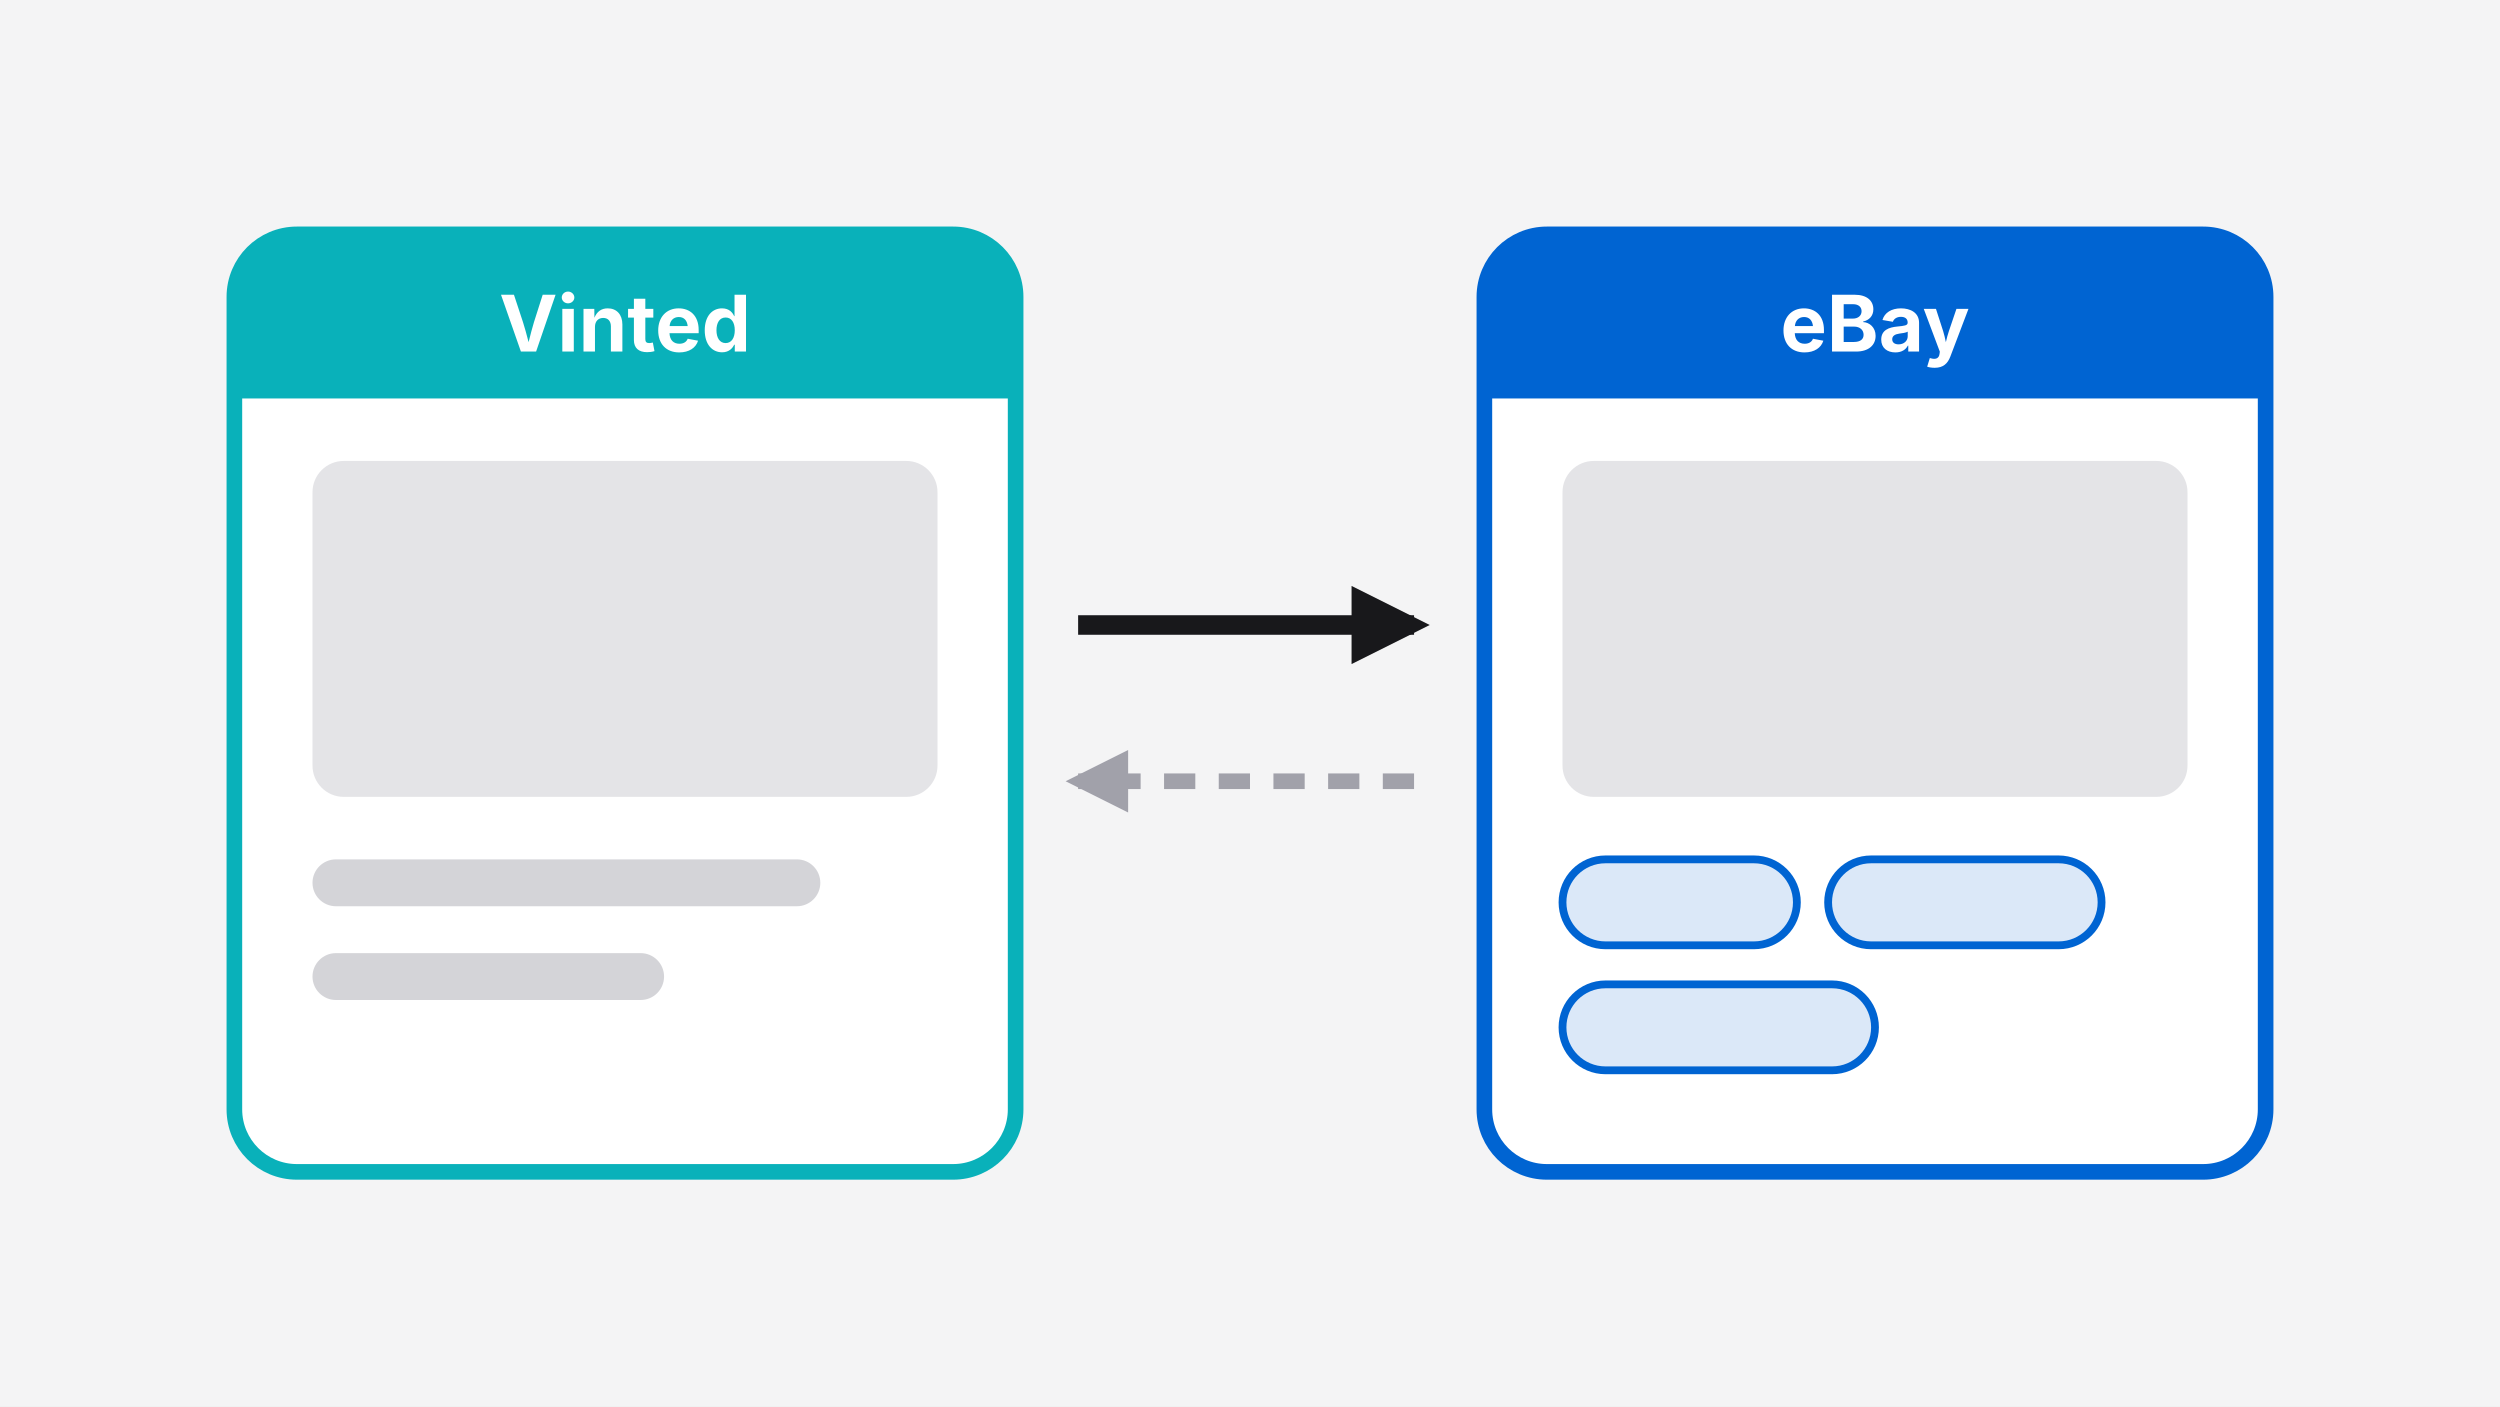
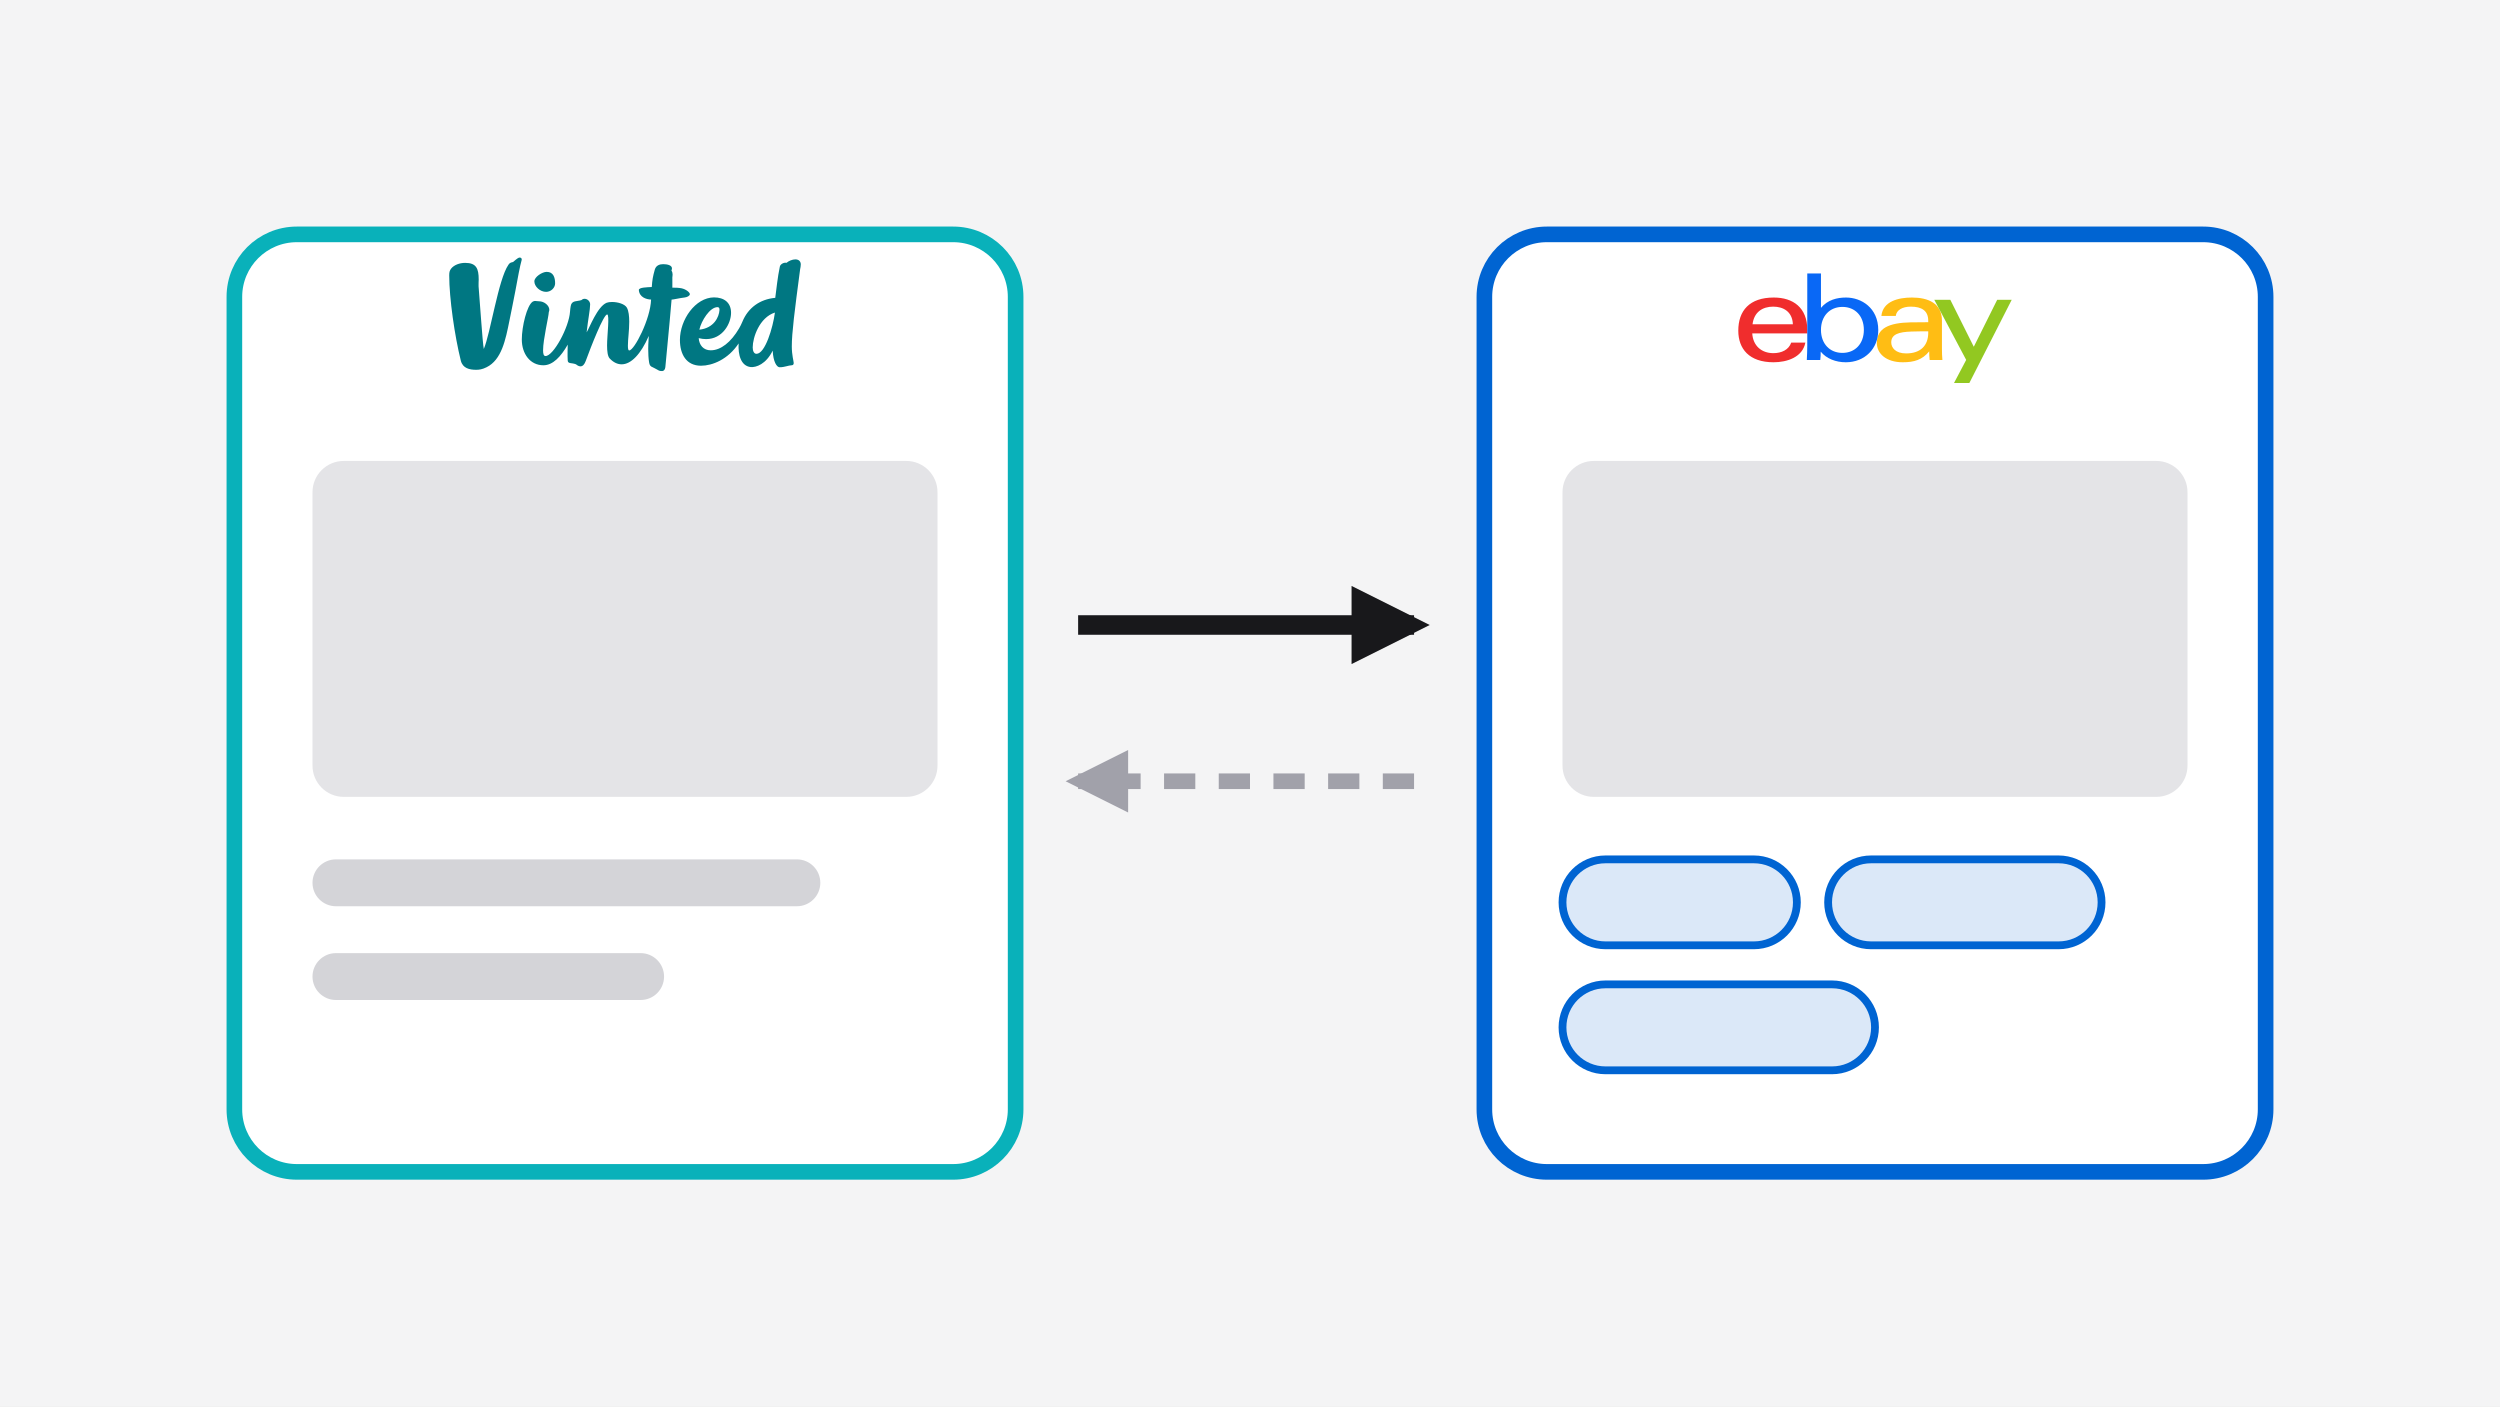
<svg xmlns="http://www.w3.org/2000/svg" viewBox="0 0 640 360" font-family="ui-sans-serif, system-ui, -apple-system, Segoe UI, sans-serif">
  <defs>
    <marker id="a" viewBox="0 0 10 10" refX="8" refY="5" markerWidth="4" markerHeight="4" orient="auto-start-reverse">
      <path d="M0 0L10 5L0 10z" fill="#18181b" />
    </marker>
    <marker id="b" viewBox="0 0 10 10" refX="8" refY="5" markerWidth="4" markerHeight="4" orient="auto-start-reverse">
      <path d="M0 0L10 5L0 10z" fill="#a1a1aa" />
    </marker>
  </defs>
  <rect width="640" height="360" fill="#f4f4f5" />
  <rect x="60" y="60" width="200" height="240" rx="16" fill="#ffffff" stroke="#09B1BA" stroke-width="4" />
-   <path d="M60 76a16 16 0 0 1 16-16h168a16 16 0 0 1 16 16v26H60z" fill="#09B1BA" />
-   <text x="160" y="90" font-size="20" font-weight="700" fill="#ffffff" text-anchor="middle">Vinted</text>
+   <svg x="115" y="54" width="90" height="52.05" viewBox="0 0 83 48">
+     <path d="M16.642 11c-.285 0-.631.24-1.563 1.052-.331.12-.692.03-1.113.677-2.375 3.413-4.224 16.176-5.803 19.86-.316-1.594-.977-11.968-1.233-14.809-.03-.526.03-1.188.03-1.578 0-2.616-.57-3.94-3.187-3.94-1.323 0-2.63.482-3.322 1.354-.33.45-.451.782-.451 1.593 0 5.428 1.293 14.327 2.736 20.13.451 1.82 2.075 2.165 3.608 2.165.722 0 1.443-.09 2.466-.601 3.547-1.73 4.495-6.45 5.412-11.035.165-.827.992-4.826 1.383-6.93.526-2.872 1.127-6.119 1.488-7.307.12-.36-.105-.631-.45-.631Zm60.254 12.989c-.48 3.593-2.315 9.742-4.36 9.742-.586 0-.886-.677-.886-1.504 0-2.36 1.593-7.08 5.246-8.238Zm-17.844 4.044c.466-2.105 2.48-5.322 4.284-5.322.33 0 .511.21.466.722-.105 1.593-1.293 4.24-4.75 4.6ZM83 12.623c0-.63-.39-1.187-1.278-1.187-.721 0-1.563.36-2.09.812-.63-.15-1.473.33-1.578.902-.541 2.54-.782 5.186-1.082 7.366-3.638.33-6.405 2.345-7.758 5.638a12.824 12.824 0 0 1-.781 1.578c-1.925 3.278-4.33 5.172-6.69 5.172-1.73 0-2.721-1.218-2.842-2.872.617.15 1.203.226 1.744.226 3.909 0 5.893-3.698 5.893-6.194 0-2.42-1.623-3.653-4.029-3.653-4.39.03-8.043 5.262-8.043 10.042 0 3.398 1.519 6.089 4.977 6.089 2.675 0 6.374-1.473 8.884-5.262-.165 2.691.541 5.322 2.842 5.578 1.293.12 3.638-.692 5.201-3.879.12 2.646.962 3.924 1.639 3.924 1.218 0 1.984-.436 2.931-.481.301-.015.391-.286.391-.526 0-.391-.45-1.835-.45-3.91 0-3.171.63-8.132 1.969-18.25.06-.24.15-.737.15-1.112Zm-60.134 6.48c1.173 0 2.135-.962 2.135-2.014 0-1.383-.421-2.706-1.985-2.706-1.067 0-2.916 1.202-2.916 2.24 0 1.217 1.338 2.48 2.766 2.48Zm31.976-.842c-.676-.135-1.413-.15-2.165-.15.03-.526-.015-1.534 0-2.42 0-.136.06-.376.06-.677 0-.3-.06-.631-.27-.932.075-.21.12-.391.12-.526 0-.722-1.067-.992-2.074-.992-.872 0-1.684.315-1.97 1.262-.466 1.669-.601 2.39-.721 4.134-1.053.06-3.097.076-3.052.722.12 1.669 1.729 2.21 2.886 2.24-.135 4.585-3.969 12.012-5.156 12.012-.226 0-.316-.36-.316-1.128 0-1.503.316-3.518.316-5.652 0-1.323-.136-2.526-.541-3.293-.512-.917-2.195-1.368-3.518-1.368-.512 0-.932.06-1.263.18-2.195.888-4.044 5.879-4.736 6.991.331-3.021.827-5.382.827-6.614 0-.692-.616-1.308-1.308-1.308-.27 0-.51.09-.736.3-.993.361-2.316 0-2.541 1.413-.06.376-.135.827-.165 1.339-.241 3.668-3.91 10.463-5.788 10.463-.466 0-.572-.601-.572-1.368 0-2.556 1.323-7.938 1.353-9.02.076-.166.12-.361.12-.526 0-1.023-1.202-2.015-2.435-2.015-.36 0-.616-.075-.902-.075-.18 0-.376.03-.586.165-1.368.872-2.57 5.863-2.57 8.93 0 3.383 1.969 6.089 5.096 6.089 2.24 0 4.134-2.045 5.742-4.871 0 .436-.09 2.555 0 3.758.06.827.917.466 1.955.887.39.33.751.481 1.067.481.526 0 .932-.466 1.233-1.278 1.233-3.382 4.21-10.974 5.051-10.974.631 0-.015 4.886-.015 7.306 0 1.383.135 2.571.616 3.082.887.932 1.834 1.383 2.827 1.383 2.195 0 4.51-2.345 6.404-6.705-.12 1.864-.135 2.436-.135 3.082 0 1.082.06 2.285.21 3.157.09.421.136.722.511.992.511.286.977.451 1.233.632.586.285.541.436 1.353.436.286 0 .677-.27.737-.917.721-7.141 1.473-15.95 1.473-15.95.481-.016 1.85-.362 3.127-.512.541-.06 1.188-.39 1.188-.782 0-.39-.857-1.142-1.97-1.383Z" fill="#007782" />
+   </svg>
  <rect x="80" y="118" width="160" height="86" rx="8" fill="#e4e4e7" />
  <rect x="80" y="220" width="130" height="12" rx="6" fill="#d4d4d8" />
  <rect x="80" y="244" width="90" height="12" rx="6" fill="#d4d4d8" />
  <rect x="380" y="60" width="200" height="240" rx="16" fill="#ffffff" stroke="#0064D2" stroke-width="4" />
-   <path d="M380 76a16 16 0 0 1 16-16h168a16 16 0 0 1 16 16v26H380z" fill="#0064D2" />
-   <text x="480" y="90" font-size="20" font-weight="700" fill="#ffffff" text-anchor="middle">eBay</text>
+   <svg x="445" y="70" width="70" height="28.05" viewBox="0 0 1000 400.75">
+     <path fill="#ffbd14" d="m 633.078,212.533 c -45.439,1.489 -73.671,9.689 -73.671,39.619 0,19.376 15.447,40.382 54.663,40.382 52.577,0 80.643,-28.659 80.643,-75.663 l 0.003,-5.17 c -18.433,0 -41.164,0.161 -61.637,0.833 z m 111.751,62.102 c 0,14.583 0.422,28.978 1.694,41.941 h -46.614 c -1.243,-10.674 -1.697,-21.279 -1.697,-31.567 -25.202,30.979 -55.177,39.885 -96.761,39.885 -61.677,0 -94.701,-32.6 -94.701,-70.307 0,-54.612 44.916,-73.867 122.89,-75.654 21.323,-0.487 45.274,-0.559 65.075,-0.559 l -0.003,-5.336 c 0,-36.561 -23.444,-51.593 -64.068,-51.593 -30.159,0 -52.386,12.481 -54.676,34.047 h -52.652 c 5.572,-53.772 62.066,-67.371 111.74,-67.371 59.508,0 109.772,21.173 109.772,84.115 z" />
+     <path fill="#f02d2d" d="m 199.636,185.866 c -1.944,-46.877 -35.78,-64.42 -71.941,-64.42 -38.994,0 -70.127,19.733 -75.58,64.42 z M 51.034,219.191 c 2.704,45.484 34.07,72.384 77.198,72.384 29.88,0 56.46,-12.175 65.359,-38.66 h 51.684 c -10.052,53.74 -67.154,71.981 -116.303,71.981 C 39.606,324.895 0,275.679 0,209.307 0,136.242 40.966,88.122 129.788,88.122 c 70.699,0 122.5,36.999 122.5,117.756 v 13.313 z" />
+     <path fill="#0968f6" d="m 380.832,290.623 c 46.572,0 78.441,-33.522 78.441,-84.109 0,-50.582 -31.869,-84.109 -78.441,-84.109 -46.311,0 -78.444,33.527 -78.444,84.109 0,50.587 32.133,84.109 78.444,84.109 z M 252.285,0 h 50.102 l -0.005,125.877 c 24.557,-29.26 58.389,-37.755 91.69,-37.755 55.835,0 117.851,37.677 117.851,119.029 0,68.122 -49.322,117.745 -118.781,117.745 -36.357,0 -70.581,-13.043 -91.687,-38.883 0,10.321 -0.576,20.724 -1.705,30.564 h -49.172 c 0.855,-15.909 1.706,-35.718 1.706,-51.747 z" />
+     <path fill="#92c821" d="M 1000,96.457 845.055,400.751 H 788.949 L 833.496,316.256 716.89,96.457 h 58.627 l 85.805,171.731 85.563,-171.731 z" />
+   </svg>
  <rect x="400" y="118" width="160" height="86" rx="8" fill="#e4e4e7" />
  <rect x="400" y="220" width="60" height="22" rx="11" fill="#dbe8f8" stroke="#0064D2" stroke-width="2" />
  <rect x="468" y="220" width="70" height="22" rx="11" fill="#dbe8f8" stroke="#0064D2" stroke-width="2" />
  <rect x="400" y="252" width="80" height="22" rx="11" fill="#dbe8f8" stroke="#0064D2" stroke-width="2" />
  <line x1="276" y1="160" x2="362" y2="160" stroke="#18181b" stroke-width="5" marker-end="url(#a)" />
  <line x1="362" y1="200" x2="276" y2="200" stroke="#a1a1aa" stroke-width="4" stroke-dasharray="8 6" marker-end="url(#b)" />
</svg>
